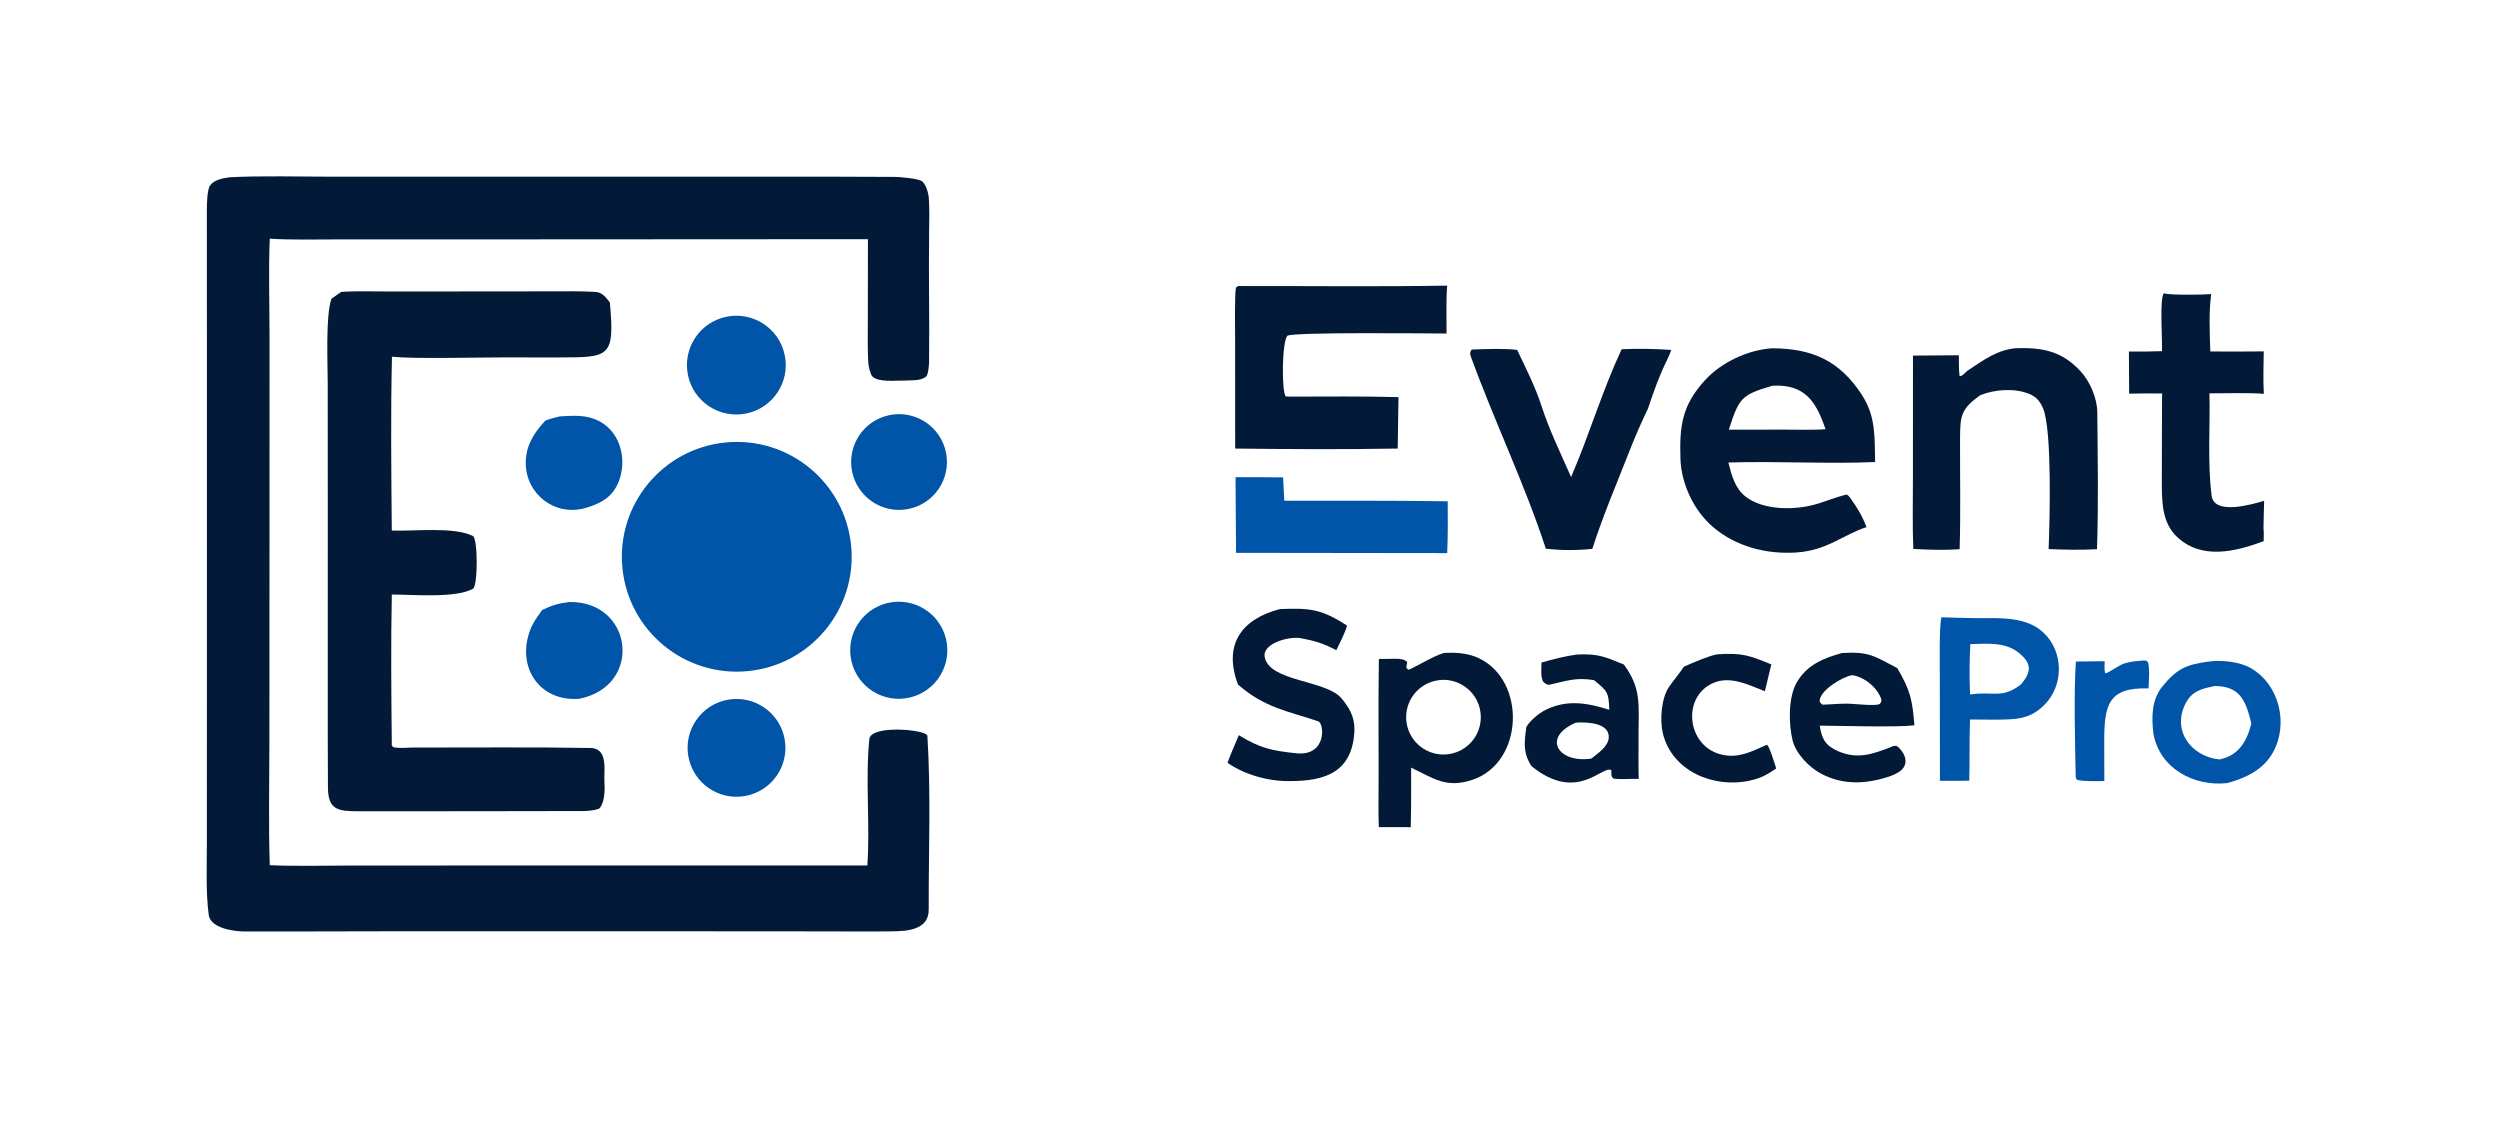
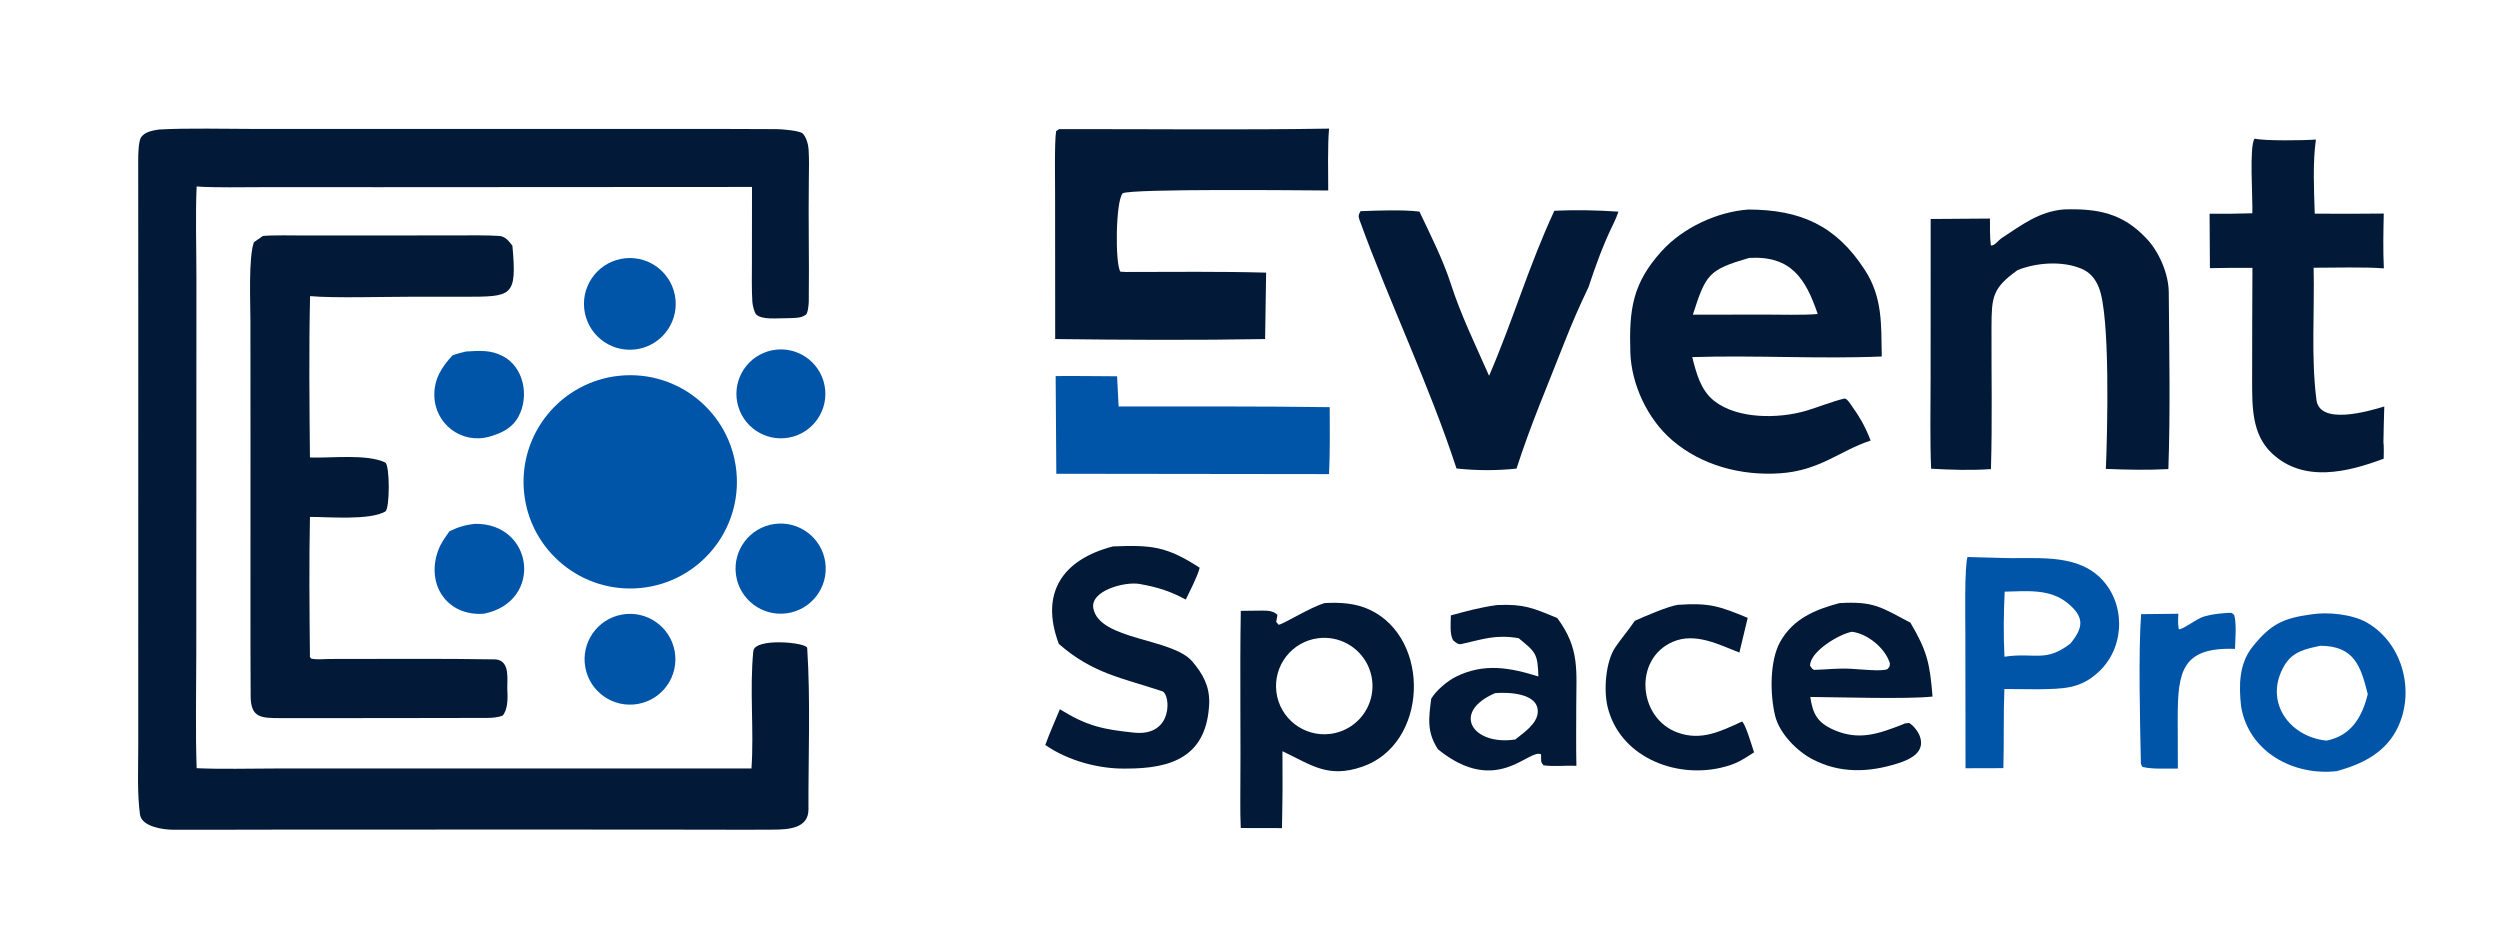
- <svg xmlns="http://www.w3.org/2000/svg" width="740" height="337" viewBox="0 0 740 337">
-   <path fill="#021a37" d="M67.866 52.483c9.058-.515 21.323-.181 30.554-.182l55.489-.003 73.152.005c12.589.002 25.233-.04 37.83.06 1.551.012 6.61.457 7.98 1.228 1.295 1.05 1.982 3.67 2.076 5.204.197 3.241.123 6.545.076 9.785-.184 12.894.146 25.791-.02 38.683-.011.89-.244 3.676-.889 4.216-1.576 1.318-4.285 1.057-6.229 1.162-2.527-.066-7.747.629-9.622-1.177-.66-.635-1.194-3.125-1.249-4.05-.246-4.115-.142-8.506-.139-12.643l.031-23.975-117.892.068-38.177-.005c-6.177-.007-15.047.216-20.982-.217-.403 8.788-.07 20.106-.071 29.077l-.012 56.284-.03 63.777c-.008 11.668-.289 24.753.115 36.312 7.632.356 17.072.115 24.847.098l152.032-.012c.847-12.294-.638-25.141.586-37.401.437-4.375 17.069-2.788 17.182-.998 1.078 17.009.342 34.38.395 51.465.018 6.008-6.286 6.378-10.828 6.436-6.868.088-13.76.016-20.63.008l-41.321-.03-88.634.005c-13.733-.007-27.464.101-41.196.049-3.121-.012-9.989-.969-10.505-4.88-.908-6.884-.55-14.384-.549-21.363l.005-40.247.007-98.396c-.003-16.236-.042-32.483-.023-48.718.002-1.532.075-5.95.943-7.181 1.223-1.735 3.75-2.156 5.698-2.444" />
-   <path fill="#021a37" d="M100.977 86.415c3.582-.314 9.862-.143 13.628-.144l24.963-.008 23.494-.025c4.33-.002 8.862-.094 13.182.169 2.059.125 3.076 1.603 4.278 3.115 1.471 16.355-.027 16.26-15.335 16.279l-17.384-.002c-7.836-.006-24.55.477-31.784-.206-.396 16.702-.195 34.689-.047 51.448 6.714.255 18.168-1.206 23.987 1.597 1.532.738 1.51 14.772.047 15.62-4.977 2.888-18.079 1.719-24.026 1.725-.305 14.309-.152 29.74-.011 44.078-.021.727-.09.442.398 1.093 2.028.431 3.937.119 5.993.121 17.619.023 35.313-.174 52.921.135 4.8.594 3.405 6.824 3.634 10.14.17 2.465.045 6.188-1.56 7.81-1.503.549-3.231.701-4.825.708-21.972.095-44.071.032-66.029.065-6.347.01-9.384-.25-9.43-7.022-.066-9.69-.056-19.605-.055-29.261l.006-53.763-.02-36.642c-.004-5.766-.654-20.128 1.103-25.015z" />
-   <path fill="#0155a8" d="M214.812 130.969c18.697-1.805 35.317 11.883 37.123 30.573s-11.888 35.305-30.585 37.11c-18.696 1.804-35.316-11.884-37.121-30.574-1.806-18.689 11.887-35.303 30.583-37.109" />
-   <path fill="#021a37" d="M524.514 103.089c11.825.06 19.971 3.572 26.617 13.81 4.133 6.367 3.751 12.546 3.904 19.864-13.89.611-29.3-.315-43.435.143.919 3.619 1.889 7.544 5 10.015 5.335 4.239 14.771 4.13 21.04 2.299 2.61-.762 5.995-2.129 8.689-2.783.595-.145.951.496 1.374.989 2.197 3.11 3.41 5.06 4.777 8.601-7.011 2.297-11.631 6.901-20.76 7.51-8.871.591-17.953-1.762-24.744-7.605-5.633-4.846-9.345-12.781-9.566-20.163-.293-9.768.476-15.758 7.221-23.184 4.875-5.368 12.765-9.017 19.883-9.496m-12.776 24.101 16.343-.026c3.287.002 9.212.158 12.274-.13-2.743-8.029-6.01-13.398-15.706-12.858-9.388 2.736-9.921 3.761-12.911 13.014" />
-   <path fill="#021a37" d="M596.768 103.062c7.715-.229 13.468.811 18.963 6.714 2.832 2.952 5.034 8.053 5.068 12.227.107 13.334.385 27.265-.09 40.565-5.023.259-9.315.158-14.322-.044.343-8.207 1.052-35.069-1.61-41.57-.838-2.046-1.999-3.485-4.074-4.34-4.37-1.801-10.235-1.371-14.551.36-5.751 4.126-5.946 6.098-5.972 12.967-.043 10.85.198 21.79-.127 32.628-4.655.328-9.066.169-13.709-.082-.288-6.62-.122-14.278-.121-20.976l.017-36.254 13.585-.101c.003 2.059-.044 4.101.201 6.145.786.22 1.753-1.195 2.505-1.685 4.656-3.038 8.564-6.072 14.237-6.554" />
-   <path fill="#021a37" d="M366.5 84.665c20.492-.043 41.445.223 61.874-.12-.355 3.904-.191 10.093-.191 14.18-5.826-.028-45.096-.457-47.116.647-1.61 1.831-1.75 16.214-.509 17.961l1.276.066c10.617-.011 21.529-.138 32.117.15l-.232 15.224c-15.779.279-32.333.195-48.109-.001l-.02-32.583c-.001-2.943-.169-12.864.241-15.073z" />
-   <path fill="#021a37" d="M480.005 103.374c4.837-.237 9.849-.128 14.681.203a22 22 0 0 1-1.107 2.687c-2.358 4.774-4.088 9.565-5.749 14.612-1.98 4.11-3.84 8.365-5.499 12.612-3.835 9.817-7.773 18.908-10.999 28.97-4.717.496-9.051.464-13.755-.019-6.236-19.12-15.337-37.967-22.21-56.912-.344-.946-.24-1.269.226-2.058 3.912-.149 9.682-.377 13.491.098 2.517 5.33 5.376 10.945 7.186 16.543 2.36 7.3 5.69 14.085 8.774 21.088 5.57-12.919 9.072-25.188 14.961-37.824" />
-   <path fill="#021a37" d="M640.474 86.839c2.132.549 11.549.43 14.047.204-.746 5.218-.439 11.69-.27 16.99 5.292.059 10.528.023 15.819-.024-.091 4.326-.183 8.242.022 12.565-4.359-.357-11.529-.144-16.095-.145.235 9.87-.608 20.575.645 30.287.757 5.866 11.907 2.616 15.547 1.512-.1 2.693-.136 5.432-.196 8.13.134 1.104.072 2.676.06 3.828-8.212 3.074-18.325 5.622-25.619-1.235-4.607-4.331-4.523-10.725-4.529-16.598-.01-8.608.036-17.261.07-25.891a326 326 0 0 0-9.745.061l-.075-12.468c3.364.039 6.445-.01 9.797-.108.125-3.432-.751-15.441.522-17.108" />
-   <path fill="#021a37" d="M427.373 193.276c3.567-.202 7.156.022 10.367 1.548 14.091 6.7 13.306 30.788-1.78 35.959-7.855 2.693-11.634-.405-18.267-3.563l.012 5.759c.032 3.937-.063 7.925-.122 11.865l-9.448-.02c-.087-2.076-.12-4.148-.101-6.225.135-14.504-.134-29.044.109-43.542l4.887-.057c1.343-.005 2.581.057 3.509.979l-.28 1.61.557.653c1.019-.083 7.265-4.027 10.557-4.966m1.3 29.975a11.047 11.047 0 0 0 8.514-15.841 11.05 11.05 0 0 0-11.309-6.08c-6.057.77-10.343 6.303-9.571 12.358s6.309 10.337 12.366 9.563" />
-   <path fill="#0155a8" d="M574.668 182.717c2.508.112 5.045.104 7.511.205 7.446.326 16.859-1.211 22.769 4.404 5.92 5.625 5.952 15.551.209 21.303-4.469 4.476-8.648 4.276-14.359 4.399l-7.673-.054c-.229 6.051-.054 12.072-.226 18.129l-8.673.025-.042-31.006c-.001-3.306-.219-14.931.484-17.405m8.477 22.852c6.952-1.047 9.404 1.413 15.123-3.025 2.969-3.643 3.284-6.02-.619-9.238-4.118-3.395-9.464-2.748-14.449-2.646-.246 5.242-.29 9.639-.055 14.909" />
-   <path fill="#0155a8" d="M653.446 195.866c3.753-.615 9.405-.043 12.752 1.871 8.511 4.868 11.302 16.569 6.58 25.008-2.856 5.103-7.996 7.542-13.474 9.043-9.794 1.118-20.169-4.268-21.932-14.85-.518-4.812-.502-9.778 2.672-13.711 4.167-5.165 6.991-6.478 13.402-7.361m3.523 28.932c5.711-1.168 8.125-5.423 9.435-10.643-1.593-6.443-3.119-11.062-10.853-11.094-3.344.706-6.344 1.285-8.25 4.51-4.802 8.128.987 16.353 9.668 17.227" />
-   <path fill="#0155a8" d="M365.719 141.25c4.645-.046 9.421.032 14.077.052l.354 6.92c16.101.006 32.282-.073 48.376.158.011 5.074.085 10.287-.159 15.342l-62.498-.08z" />
-   <path fill="#021a37" d="M378.861 180.287c8.861-.353 12.283-.029 19.863 4.886-.556 2.148-2.177 5.177-3.18 7.3-3.766-2.031-6.531-2.838-10.531-3.569-3.448-.631-11.425 1.536-10.66 5.578 1.393 7.349 18.145 6.757 22.716 12.213 2.387 2.848 3.86 5.477 3.848 9.288-.415 12.504-8.571 15.242-19.084 15.216-6.222.119-13.387-1.832-18.485-5.413.892-2.515 2.3-5.662 3.34-8.178 6.264 3.882 9.918 4.618 16.986 5.357 9.134.955 8.356-8.856 6.507-9.472-9.293-3.097-15.925-4.043-23.732-10.858-4.409-11.693.875-19.364 12.412-22.348" />
-   <path fill="#021a37" d="M545.3 193.287c7.932-.464 9.483.887 16.292 4.473 3.897 6.583 4.464 9.448 5.075 16.936-5.664.64-21.847.134-28.012.091.542 3.81 1.586 5.883 5.424 7.562 5.739 2.51 10.236.874 15.731-1.259.464-.309.928-.286 1.494-.341.985.545 2.088 2.015 2.457 3.056 1.322 3.741-2.345 5.34-5.037 6.197-6.648 2.117-13.27 2.359-19.573-.941-3.584-1.861-7.57-5.929-8.555-9.946-1.174-4.793-1.306-12.617 1.185-17.015 3.005-5.305 8.005-7.319 13.519-8.813m2.925 15.062c1.685.072 7.059.672 8.128.038.575-.673.419-.347.55-1.266-1.027-3.465-5.054-6.812-8.691-7.272-2.938.495-9.707 4.591-9.604 7.784.317.439.542.958 1.062.944 2.987-.08 5.536-.437 8.555-.228" />
-   <path fill="#021a37" d="M466.903 193.725c6.145-.259 8.149.657 13.765 2.983 5.217 7.026 4.348 12.01 4.348 20.408 0 4.469-.06 8.97.036 13.449-2.625-.112-4.869.237-7.52-.109-.777-.878-.515-1.028-.576-2.519-2.822-1.412-10.122 9.78-23.614-1.138-2.621-3.977-2.116-7.166-1.57-11.566 1.033-1.882 3.778-4.143 5.663-5.078 6.473-3.21 12.45-2.082 18.91-.058-.188-5.224-.515-5.475-4.527-8.779-5.359-.881-8.054.22-13.134 1.347-.782.173-1.376-.421-1.915-.895-.773-1.47-.516-3.921-.484-5.671 3.704-1.006 6.801-1.867 10.618-2.374m4.144 30.811c1.915-1.546 5.025-3.583 5.149-6.252.206-4.436-6.781-4.6-9.754-4.379-10.197 4.388-5.174 12.109 4.605 10.631" />
-   <path fill="#0155a8" d="M215.106 93.736c7.908-1.572 15.597 3.55 17.19 11.452 1.593 7.901-3.512 15.6-11.412 17.213-7.929 1.617-15.664-3.508-17.263-11.437-1.598-7.93 3.548-15.65 11.485-17.228" />
-   <path fill="#0155a8" d="M215.419 207.126c7.875-1.43 15.416 3.798 16.836 11.671 1.421 7.873-3.819 15.405-11.697 16.815-7.863 1.407-15.381-3.819-16.799-11.678s3.8-15.381 11.66-16.808" />
-   <path fill="#0155a8" d="M168.521 178.195c18.84-.334 21.952 24.82 2.946 28.649-11.782.915-18.618-9.354-14.584-20.236.875-2.359 2.144-3.998 3.59-6.047 3.006-1.435 4.76-1.95 8.048-2.366" />
-   <path fill="#0155a8" d="M263.969 178.257c7.889-1.145 15.204 4.346 16.303 12.239s-4.437 15.173-12.339 16.225c-7.837 1.044-15.046-4.435-16.136-12.263-1.09-7.827 4.348-15.066 12.172-16.201" />
-   <path fill="#0155a8" d="M165.723 123.25c4.149-.209 7.825-.607 11.772 1.485 6.737 3.57 8.414 12.78 4.998 19.206-1.996 3.755-5.395 5.332-9.325 6.466-8.942 2.48-17.444-4.122-17.54-13.211-.056-5.285 2.418-9.055 5.79-12.695 1.501-.586 2.754-.869 4.305-1.251" />
-   <path fill="#0155a8" d="M261.953 123.213c7.511-2.306 15.466 1.934 17.736 9.453 2.27 7.52-2.011 15.451-9.544 17.683-7.481 2.216-15.347-2.027-17.602-9.494-2.254-7.467 1.952-15.351 9.41-17.642" />
-   <path fill="#021a37" d="M508.271 193.683c7.28-.508 9.546.299 16.039 2.982l-1.908 7.951c-4.782-1.869-10.142-4.655-15.225-2.475-9.095 3.902-7.999 17.498 1.048 20.804 5.466 1.997 9.928-.314 14.744-2.501l.104.035c.784.684 2.245 5.661 2.689 7.002-2.868 1.861-4.239 2.776-7.752 3.564-10.666 2.39-23.106-2.727-25.817-14.018-.917-3.818-.439-10.343 1.775-13.617 1.346-1.99 3.052-3.951 4.464-6.064 2.346-1.06 7.481-3.279 9.839-3.663" />
-   <path fill="#0155a8" d="M633.982 195.548c1.317-.028 1.033-.228 1.828.473.559 2.065.24 5.499.167 7.748-12.142-.405-13.12 5.114-13.125 15.896-.001 3.781.02 7.736.032 11.531-2.032-.009-6.137.182-8.056-.375-.219-.064-.303-.514-.412-.811-.196-8.992-.6-25.478.048-34.194l8.531-.097c-.053 1.322-.139 2.233.102 3.535.818.228 4.078-2.441 5.805-2.906 2.117-.57 2.923-.612 5.08-.8" />
+ <svg xmlns="http://www.w3.org/2000/svg" width="797" height="302" viewBox="0 0 797 302" fill="none">
+   <path d="M50.7 41.288C59.758 40.773 72.023 41.107 81.254 41.106L136.743 41.103L209.895 41.108C222.484 41.11 235.128 41.068 247.725 41.168C249.276 41.18 254.335 41.625 255.705 42.396C257 43.446 257.687 46.066 257.781 47.6C257.978 50.841 257.904 54.145 257.857 57.385C257.673 70.279 258.003 83.176 257.837 96.068C257.826 96.958 257.593 99.744 256.948 100.284C255.372 101.602 252.663 101.341 250.719 101.446C248.192 101.38 242.972 102.075 241.097 100.269C240.437 99.634 239.903 97.144 239.848 96.219C239.602 92.104 239.706 87.713 239.709 83.576L239.74 59.601L121.848 59.669L83.671 59.664C77.494 59.657 68.624 59.88 62.689 59.447C62.286 68.235 62.619 79.553 62.618 88.524L62.606 144.808L62.576 208.585C62.568 220.253 62.287 233.338 62.691 244.897C70.323 245.253 79.763 245.012 87.538 244.995L239.57 244.983C240.417 232.689 238.932 219.842 240.156 207.582C240.593 203.207 257.225 204.794 257.338 206.584C258.416 223.593 257.68 240.964 257.733 258.049C257.751 264.057 251.447 264.427 246.905 264.485C240.037 264.573 233.145 264.501 226.275 264.493L184.954 264.463L96.32 264.468C82.587 264.461 68.856 264.569 55.124 264.517C52.003 264.505 45.135 263.548 44.619 259.637C43.711 252.753 44.069 245.253 44.07 238.274L44.075 198.027L44.082 99.631C44.079 83.395 44.04 67.148 44.059 50.913C44.061 49.381 44.134 44.963 45.002 43.732C46.225 41.997 48.752 41.576 50.7 41.288Z" fill="#021938" />
+   <path d="M83.811 75.22C87.393 74.906 93.673 75.077 97.439 75.076L122.402 75.068L145.896 75.043C150.226 75.041 154.758 74.949 159.078 75.212C161.137 75.337 162.154 76.815 163.356 78.327C164.827 94.682 163.329 94.587 148.021 94.606L130.637 94.604C122.801 94.598 106.087 95.081 98.853 94.398C98.457 111.1 98.658 129.087 98.806 145.846C105.52 146.101 116.974 144.64 122.793 147.443C124.325 148.181 124.303 162.215 122.84 163.063C117.863 165.951 104.761 164.782 98.814 164.788C98.509 179.097 98.662 194.528 98.803 208.866C98.782 209.593 98.713 209.308 99.201 209.959C101.229 210.39 103.138 210.078 105.194 210.08C122.813 210.103 140.507 209.906 158.115 210.215C162.915 210.809 161.52 217.039 161.749 220.355C161.919 222.82 161.794 226.543 160.189 228.165C158.686 228.714 156.958 228.866 155.364 228.873C133.392 228.968 111.293 228.905 89.335 228.938C82.988 228.948 79.951 228.688 79.905 221.916C79.839 212.226 79.849 202.311 79.85 192.655L79.856 138.892L79.836 102.25C79.832 96.484 79.182 82.122 80.939 77.235L83.811 75.22Z" fill="#021938" />
+   <path d="M197.646 119.773C216.343 117.968 232.963 131.656 234.769 150.346C236.575 169.036 222.881 185.651 204.184 187.456C185.488 189.26 168.868 175.572 167.063 156.882C165.257 138.193 178.95 121.579 197.646 119.773Z" fill="#0155A8" />
+   <path d="M197.94 82.541C205.848 80.969 213.537 86.091 215.13 93.993C216.723 101.894 211.618 109.593 203.718 111.206C195.789 112.823 188.054 107.698 186.455 99.769C184.857 91.839 190.003 84.119 197.94 82.541Z" fill="#0155A8" />
+   <path d="M198.253 195.931C206.128 194.501 213.669 199.729 215.089 207.602C216.51 215.475 211.27 223.007 203.392 224.417C195.529 225.824 188.011 220.598 186.593 212.739C185.175 204.88 190.393 197.358 198.253 195.931Z" fill="#0155A8" />
+   <path d="M151.355 166.999C170.195 166.665 173.307 191.819 154.301 195.648C142.519 196.563 135.683 186.294 139.717 175.412C140.592 173.053 141.861 171.414 143.307 169.365C146.313 167.93 148.067 167.415 151.355 166.999Z" fill="#0155A8" />
+   <path d="M246.803 167.061C254.692 165.916 262.007 171.407 263.106 179.3C264.205 187.193 258.669 194.473 250.767 195.525C242.93 196.569 235.721 191.09 234.631 183.262C233.541 175.435 238.979 168.196 246.803 167.061Z" fill="#0155A8" />
+   <path d="M148.557 112.055C152.706 111.846 156.382 111.448 160.329 113.54C167.066 117.11 168.743 126.32 165.327 132.746C163.331 136.501 159.932 138.078 156.002 139.212C147.06 141.692 138.558 135.09 138.462 126.001C138.406 120.716 140.88 116.946 144.252 113.306C145.753 112.72 147.006 112.437 148.557 112.055Z" fill="#0155A8" />
+   <path d="M244.787 112.017C252.298 109.711 260.253 113.951 262.523 121.47C264.793 128.99 260.512 136.921 252.979 139.153C245.498 141.369 237.632 137.126 235.377 129.659C233.123 122.192 237.329 114.308 244.787 112.017Z" fill="#0155A8" />
+   <path d="M557.452 66.797C573.903 66.88 585.235 71.766 594.481 86.009C600.23 94.866 599.699 103.462 599.912 113.643C580.589 114.493 559.151 113.204 539.487 113.841C540.766 118.876 542.115 124.336 546.443 127.774C553.865 133.671 566.992 133.519 575.713 130.972C579.344 129.912 584.053 128.01 587.8 127.101C588.628 126.899 589.123 127.791 589.712 128.476C592.768 132.803 594.456 135.516 596.357 140.442C586.604 143.637 580.177 150.042 567.477 150.889C555.136 151.711 542.502 148.438 533.054 140.31C525.218 133.568 520.054 122.529 519.747 112.26C519.339 98.671 520.409 90.338 529.792 80.007C536.574 72.54 547.55 67.463 557.452 66.797ZM539.679 100.325L562.415 100.289C566.987 100.292 575.23 100.509 579.49 100.108C575.674 88.939 571.129 81.469 557.64 82.221C544.58 86.027 543.839 87.453 539.679 100.325Z" fill="#021938" />
+   <path d="M657.968 66.761C668.701 66.442 676.704 67.889 684.349 76.101C688.289 80.208 691.352 87.304 691.399 93.111C691.548 111.66 691.935 131.04 691.274 149.543C684.286 149.903 678.315 149.762 671.35 149.481C671.827 138.064 672.813 100.695 669.11 91.651C667.944 88.805 666.329 86.803 663.443 85.614C657.363 83.108 649.204 83.706 643.2 86.114C635.199 91.854 634.928 94.598 634.892 104.154C634.832 119.248 635.167 134.467 634.715 149.544C628.239 150 622.103 149.779 615.644 149.43C615.243 140.221 615.474 129.567 615.476 120.249L615.499 69.814L634.398 69.674C634.402 72.538 634.337 75.379 634.678 78.222C635.771 78.528 637.116 76.56 638.163 75.878C644.64 71.652 650.076 67.431 657.968 66.761Z" fill="#021938" />
+   <path d="M337.63 41.167C366.137 41.107 395.286 41.477 423.706 41C423.212 46.431 423.44 55.041 423.44 60.727C415.336 60.688 360.705 60.091 357.895 61.627C355.655 64.174 355.46 84.183 357.187 86.613L358.962 86.705C373.732 86.69 388.912 86.513 403.642 86.914L403.319 108.093C381.368 108.481 358.339 108.364 336.392 108.091L336.364 62.763C336.363 58.669 336.129 44.867 336.699 41.794L337.63 41.167Z" fill="#021938" />
+   <path d="M495.534 67.191C502.263 66.861 509.236 67.013 515.958 67.473C515.527 68.752 515.013 70 514.418 71.211C511.138 77.853 508.731 84.517 506.42 91.539C503.666 97.256 501.078 103.176 498.77 109.084C493.435 122.741 487.957 135.388 483.469 149.386C476.907 150.076 470.878 150.031 464.334 149.359C455.658 122.76 442.997 96.541 433.436 70.186C432.958 68.87 433.102 68.421 433.75 67.323C439.193 67.116 447.22 66.798 452.519 67.459C456.02 74.874 459.997 82.685 462.515 90.473C465.798 100.628 470.431 110.067 474.721 119.81C482.47 101.837 487.342 84.769 495.534 67.191Z" fill="#021938" />
+   <path d="M718.771 44.191C721.737 44.955 734.838 44.79 738.313 44.475C737.275 51.734 737.702 60.738 737.937 68.111C745.299 68.193 752.583 68.143 759.944 68.078C759.817 74.096 759.689 79.543 759.974 85.557C753.91 85.061 743.936 85.357 737.584 85.356C737.911 99.086 736.738 113.979 738.481 127.489C739.534 135.65 755.046 131.129 760.109 129.593C759.97 133.339 759.92 137.15 759.837 140.903C760.023 142.439 759.937 144.626 759.92 146.228C748.496 150.505 734.427 154.049 724.28 144.51C717.871 138.485 717.988 129.59 717.98 121.42C717.966 109.445 718.03 97.407 718.077 85.401C713.558 85.362 709.039 85.391 704.52 85.486L704.416 68.141C709.096 68.196 713.382 68.128 718.045 67.991C718.219 63.217 717 46.511 718.771 44.191Z" fill="#021938" />
+   <path d="M422.315 192.262C427.277 191.981 432.27 192.292 436.737 194.415C456.34 203.736 455.248 237.246 434.261 244.44C423.333 248.186 418.076 243.876 408.849 239.483L408.865 247.495C408.91 252.971 408.778 258.519 408.696 264.001L395.552 263.973C395.431 261.085 395.385 258.202 395.412 255.313C395.599 235.136 395.225 214.908 395.563 194.739L402.362 194.66C404.23 194.653 405.952 194.739 407.243 196.022L406.854 198.262L407.629 199.17C409.046 199.055 417.735 193.568 422.315 192.262ZM424.124 233.961C426.551 233.652 428.87 232.768 430.887 231.382C432.904 229.995 434.56 228.148 435.719 225.992C436.878 223.836 437.505 221.435 437.548 218.988C437.591 216.541 437.049 214.119 435.968 211.924C434.553 209.051 432.277 206.692 429.456 205.176C426.636 203.659 423.412 203.061 420.235 203.466C411.809 204.537 405.847 212.234 406.921 220.658C407.995 229.081 415.697 235.038 424.124 233.961Z" fill="#021938" />
+   <path d="M627.225 177.572C630.714 177.728 634.243 177.717 637.674 177.857C648.032 178.311 661.127 176.173 669.349 183.984C677.584 191.809 677.629 205.618 669.639 213.62C663.422 219.847 657.609 219.568 649.664 219.739L638.99 219.664C638.671 228.082 638.914 236.458 638.675 244.885L626.61 244.919L626.551 201.785C626.55 197.186 626.247 181.014 627.225 177.572ZM639.017 209.363C648.689 207.906 652.1 211.329 660.056 205.155C664.186 200.087 664.624 196.78 659.195 192.303C653.466 187.58 646.029 188.48 639.094 188.622C638.752 195.915 638.691 202.032 639.017 209.363Z" fill="#0155A8" />
+   <path d="M736.817 195.864C742.038 195.008 749.901 195.804 754.557 198.467C766.398 205.239 770.28 221.517 763.711 233.257C759.738 240.356 752.588 243.749 744.967 245.837C731.342 247.392 716.909 239.9 714.456 225.178C713.735 218.484 713.758 211.576 718.173 206.104C723.97 198.919 727.899 197.092 736.817 195.864ZM741.718 236.113C749.663 234.488 753.022 228.569 754.844 221.307C752.628 212.344 750.505 205.918 739.746 205.873C735.094 206.855 730.92 207.661 728.269 212.147C721.589 223.455 729.642 234.897 741.718 236.113Z" fill="#0155A8" />
+   <path d="M336.543 119.887C343.005 119.823 349.649 119.932 356.126 119.959L356.619 129.586C379.018 129.595 401.528 129.485 423.917 129.806C423.932 136.865 424.035 144.117 423.696 151.149L336.752 151.038L336.543 119.887Z" fill="#0155A8" />
+   <path d="M354.826 174.195C367.153 173.704 371.914 174.155 382.459 180.992C381.685 183.98 379.43 188.194 378.035 191.147C372.796 188.322 368.949 187.199 363.384 186.182C358.588 185.305 347.491 188.319 348.555 193.942C350.493 204.166 373.797 203.342 380.156 210.932C383.477 214.894 385.526 218.552 385.509 223.853C384.932 241.248 373.586 245.057 358.961 245.021C350.305 245.187 340.337 242.473 333.245 237.491C334.486 233.992 336.445 229.614 337.892 226.114C346.606 231.515 351.689 232.538 361.522 233.566C374.229 234.895 373.146 221.246 370.574 220.389C357.646 216.081 348.42 214.765 337.559 205.284C331.426 189.018 338.776 178.346 354.826 174.195Z" fill="#021938" />
+   <path d="M586.369 192.279C597.403 191.633 599.561 193.513 609.033 198.501C614.455 207.659 615.243 211.645 616.093 222.062C608.214 222.952 585.701 222.248 577.125 222.189C577.879 227.489 579.331 230.373 584.67 232.708C592.654 236.2 598.91 233.924 606.554 230.957C607.2 230.527 607.845 230.559 608.633 230.483C610.003 231.241 611.537 233.286 612.051 234.734C613.89 239.938 608.788 242.163 605.044 243.355C595.795 246.3 586.583 246.637 577.814 242.046C572.829 239.457 567.283 233.798 565.913 228.21C564.28 221.542 564.096 210.657 567.562 204.539C571.742 197.159 578.698 194.357 586.369 192.279ZM590.438 213.232C592.782 213.333 600.258 214.167 601.745 213.285C602.545 212.349 602.328 212.802 602.51 211.524C601.082 206.704 595.479 202.047 590.42 201.408C586.332 202.096 576.916 207.794 577.059 212.236C577.5 212.847 577.813 213.569 578.536 213.55C582.692 213.438 586.238 212.942 590.438 213.232Z" fill="#021938" />
+   <path d="M477.308 192.885C485.856 192.525 488.644 193.799 496.457 197.035C503.715 206.809 502.506 213.743 502.506 225.426C502.506 231.643 502.422 237.904 502.556 244.135C498.904 243.98 495.782 244.465 492.094 243.984C491.013 242.762 491.378 242.554 491.293 240.479C487.367 238.515 477.212 254.085 458.442 238.896C454.796 233.364 455.499 228.927 456.258 222.806C457.695 220.188 461.514 217.043 464.136 215.742C473.141 211.276 481.456 212.846 490.443 215.661C490.181 208.394 489.727 208.045 484.145 203.448C476.69 202.223 472.941 203.754 465.874 205.322C464.786 205.563 463.96 204.737 463.21 204.077C462.134 202.032 462.492 198.622 462.536 196.188C467.689 194.788 471.998 193.591 477.308 192.885ZM483.073 235.748C485.737 233.597 490.063 230.764 490.236 227.051C490.522 220.879 480.802 220.651 476.666 220.959C462.481 227.063 469.469 237.804 483.073 235.748Z" fill="#021938" />
+   <path d="M534.856 192.824C544.984 192.118 548.136 193.24 557.169 196.973L554.514 208.034C547.862 205.434 540.405 201.558 533.334 204.591C520.682 210.019 522.206 228.933 534.792 233.532C542.396 236.311 548.603 233.096 555.303 230.053L555.448 230.102C556.538 231.053 558.571 237.977 559.189 239.843C555.199 242.432 553.292 243.704 548.404 244.801C533.566 248.126 516.26 241.007 512.489 225.3C511.213 219.988 511.878 210.911 514.958 206.356C516.831 203.588 519.204 200.86 521.168 197.92C524.432 196.446 531.576 193.359 534.856 192.824Z" fill="#021938" />
+   <path d="M709.739 195.424C711.571 195.385 711.176 195.106 712.282 196.082C713.06 198.954 712.616 203.732 712.514 206.86C695.623 206.297 694.262 213.975 694.255 228.974C694.254 234.234 694.283 239.736 694.3 245.015C691.473 245.003 685.762 245.269 683.093 244.494C682.788 244.405 682.671 243.779 682.52 243.366C682.247 230.856 681.685 207.922 682.586 195.796L694.454 195.662C694.381 197.501 694.261 198.768 694.596 200.579C695.734 200.896 700.269 197.183 702.672 196.537C705.617 195.744 706.738 195.685 709.739 195.424Z" fill="#0155A8" />
</svg>
